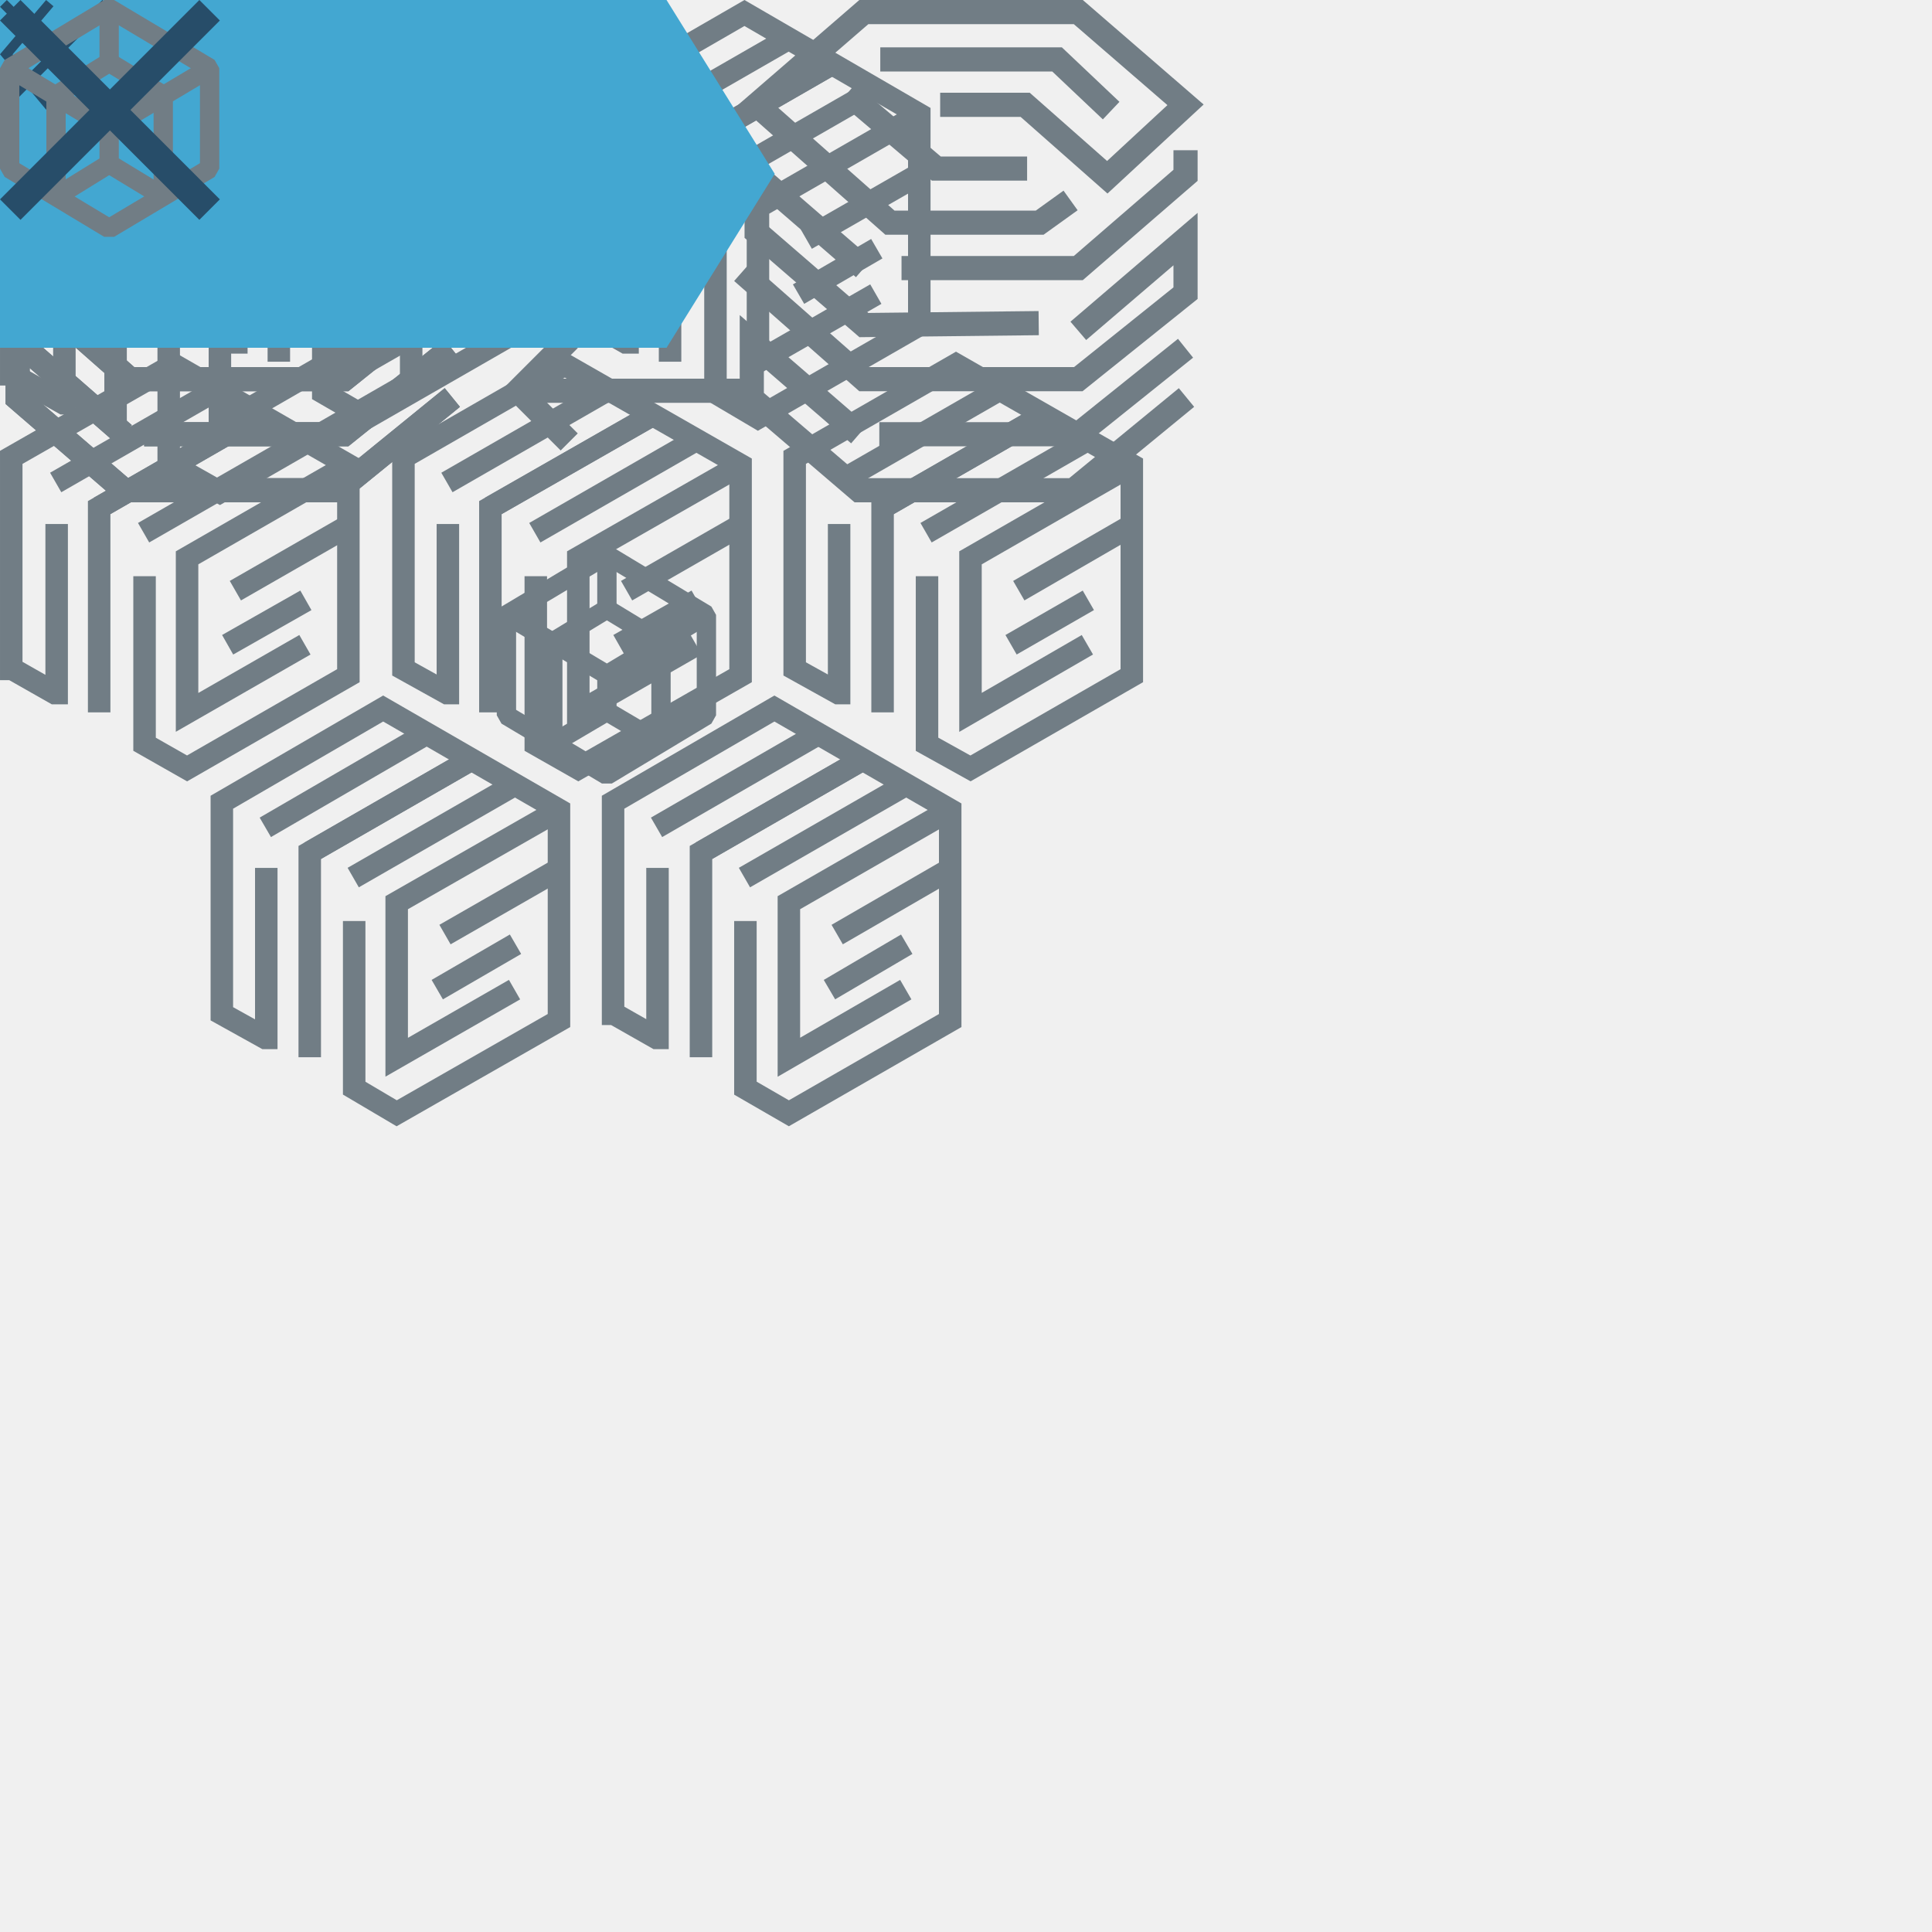
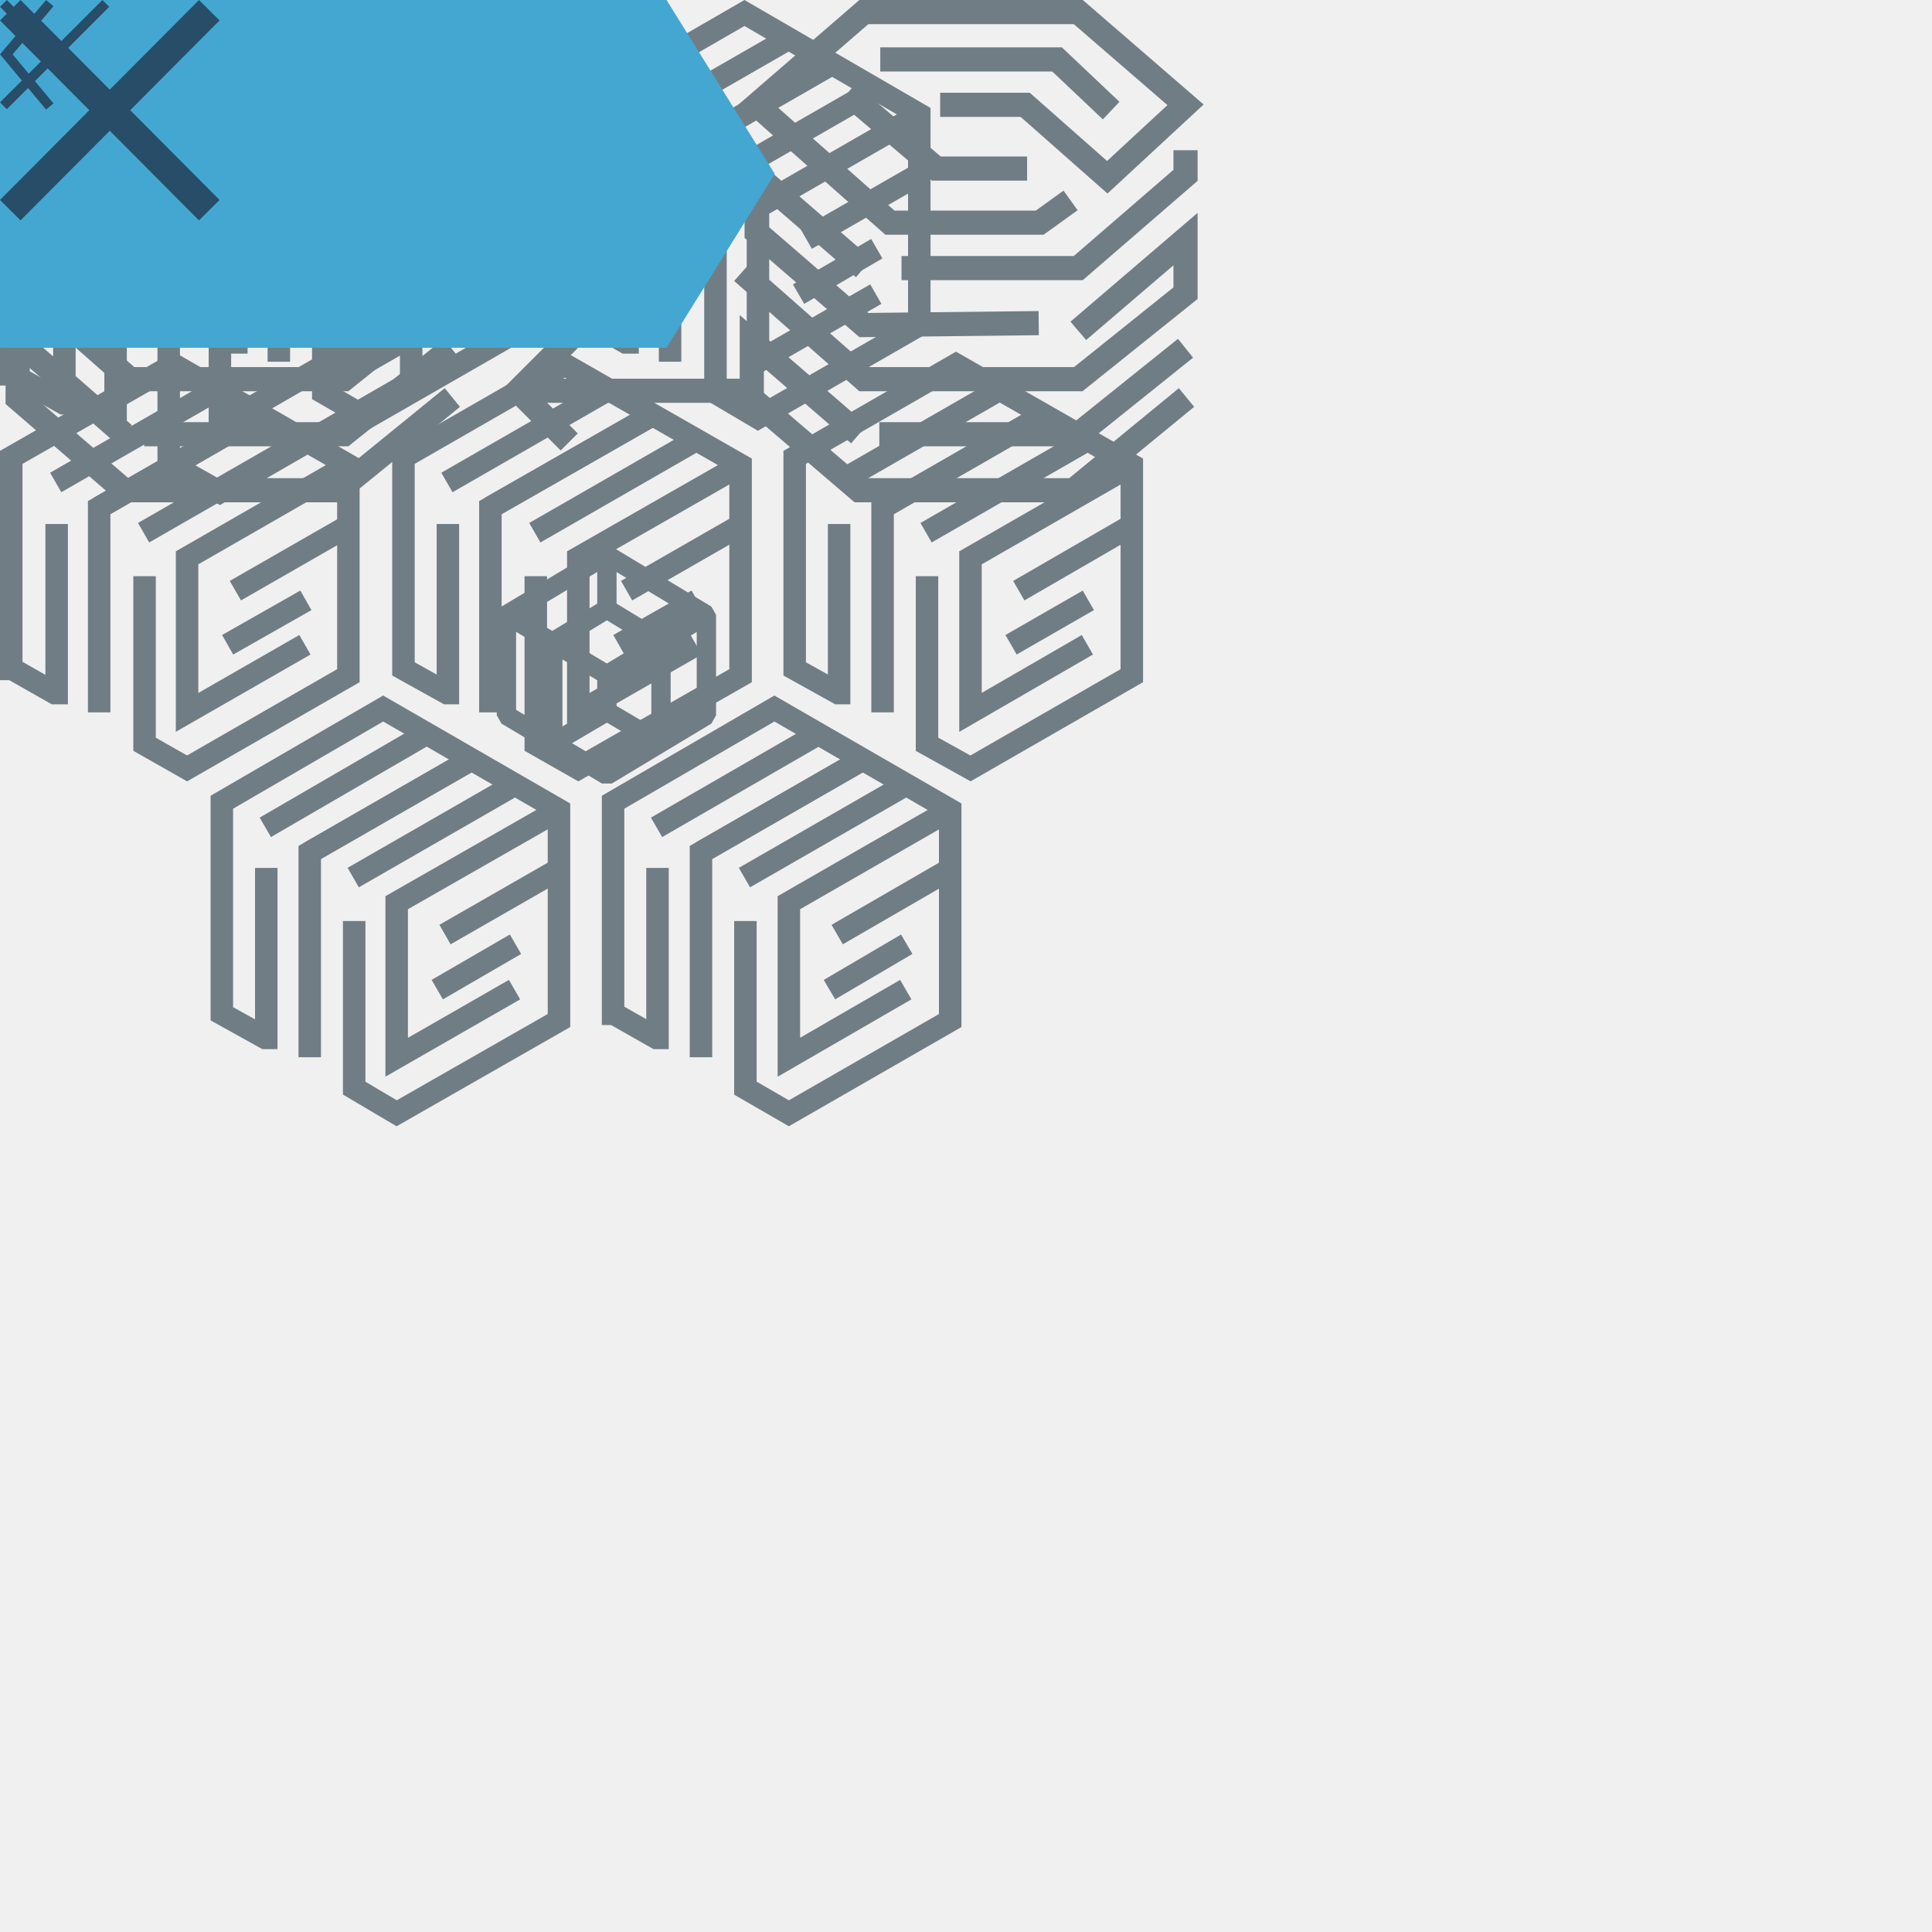
<svg xmlns="http://www.w3.org/2000/svg" version="1.1" id="Layer_1" x="0px" y="0px" viewBox="0 0 200 200" style="enable-background:new 0 0 200 200;" xml:space="preserve">
  <style type="text/css">
	.st0{fill:none;stroke:#717D85;stroke-width:2.329;stroke-miterlimit:10;}
	.st1{fill:none;stroke:#717D85;stroke-width:2.5;stroke-miterlimit:10;}
	.st2{fill:none;stroke:#717D85;stroke-width:2;stroke-linejoin:bevel;stroke-miterlimit:10;}
	.st3{fill:none;stroke:#717D85;stroke-width:2;stroke-miterlimit:10;}
	.st4{fill:#FFFFFF;}
	.st5{fill:#274D69;}
	.st6{fill:#43A7D1;}
	.st7{fill:none;stroke:#274D69;stroke-miterlimit:10;}
	.st8{fill:none;stroke:#274D69;stroke-width:3;stroke-miterlimit:10;}
</style>
  <g id="horizontal-single_x60_44x53">
    <polyline class="st0" points="31.765,7.544 11.965,18.944 11.965,44.044  " />
    <line class="st0" x1="6.565" y1="15.844" x2="26.365" y2="4.444" />
    <line class="st0" x1="11.965" y1="18.944" x2="31.765" y2="7.544" />
    <line class="st0" x1="17.365" y1="22.044" x2="37.165" y2="10.644" />
    <polyline class="st0" points="6.665,20.944 6.665,41.744 6.565,41.744 1.265,38.744 1.165,38.744 1.165,12.744 20.965,1.344    42.565,13.744 42.565,32.644 42.565,39.544 22.765,50.944 17.465,47.944 17.465,27.344  " />
    <polyline class="st0" points="42.565,13.744 22.765,25.144 22.765,44.044 37.165,35.744  " />
    <line class="st0" x1="28.665" y1="29.044" x2="43.065" y2="20.744" />
    <line class="st0" x1="27.665" y1="35.744" x2="37.265" y2="30.244" />
  </g>
  <g id="horizontal-cluster_x60_119x117">
    <polyline class="st0" points="26.965,42.946 10.265,52.546 10.265,73.746  " />
    <line class="st0" x1="5.765" y1="49.946" x2="22.465" y2="40.346" />
    <line class="st0" x1="10.265" y1="52.546" x2="26.965" y2="42.946" />
    <line class="st0" x1="14.865" y1="55.146" x2="31.565" y2="45.546" />
    <polyline class="st0" points="5.865,54.246 5.865,71.746 5.665,71.746 1.265,69.246 1.165,69.246 1.165,47.346 17.965,37.746    36.065,48.146 36.065,64.146 36.065,69.946 19.365,79.546 14.965,77.046 14.965,59.646  " />
    <polyline class="st0" points="36.065,48.146 19.365,57.746 19.365,73.746 31.565,66.746  " />
    <line class="st0" x1="24.365" y1="61.146" x2="36.565" y2="54.146" />
    <line class="st0" x1="23.565" y1="66.746" x2="31.665" y2="62.146" />
    <polyline class="st0" points="67.565,42.946 50.765,52.546 50.765,73.746  " />
    <line class="st0" x1="46.265" y1="49.946" x2="62.965" y2="40.346" />
    <line class="st0" x1="50.765" y1="52.546" x2="67.565" y2="42.946" />
    <line class="st0" x1="55.365" y1="55.146" x2="72.065" y2="45.546" />
    <polyline class="st0" points="46.365,54.246 46.365,71.746 46.265,71.746 41.765,69.246 41.765,69.246 41.765,47.346    58.465,37.746 76.665,48.146 76.665,64.146 76.665,69.946 59.865,79.546 55.465,77.046 55.465,59.646  " />
    <polyline class="st0" points="76.665,48.146 59.865,57.746 59.865,73.746 72.065,66.746  " />
    <line class="st0" x1="64.865" y1="61.146" x2="77.065" y2="54.146" />
    <line class="st0" x1="64.065" y1="66.746" x2="72.165" y2="62.146" />
    <polyline class="st0" points="108.065,42.946 91.365,52.546 91.365,73.746  " />
    <line class="st0" x1="86.765" y1="49.946" x2="103.465" y2="40.346" />
    <line class="st0" x1="91.365" y1="52.546" x2="108.065" y2="42.946" />
    <line class="st0" x1="95.865" y1="55.146" x2="112.565" y2="45.546" />
    <polyline class="st0" points="86.865,54.246 86.865,71.746 86.765,71.746 82.265,69.246 82.265,69.246 82.265,47.346    98.965,37.746 117.165,48.146 117.165,64.146 117.165,69.946 100.465,79.546 95.965,77.046 95.965,59.646  " />
    <polyline class="st0" points="117.165,48.146 100.465,57.746 100.465,73.746 112.565,66.746  " />
    <line class="st0" x1="105.465" y1="61.146" x2="117.565" y2="54.146" />
    <line class="st0" x1="104.665" y1="66.746" x2="112.665" y2="62.146" />
    <polyline class="st0" points="45.565,6.646 28.865,16.246 28.865,37.446  " />
    <line class="st0" x1="24.365" y1="13.646" x2="41.065" y2="4.046" />
    <line class="st0" x1="28.865" y1="16.246" x2="45.565" y2="6.646" />
    <line class="st0" x1="33.365" y1="18.846" x2="50.165" y2="9.246" />
    <polyline class="st0" points="24.465,17.946 24.465,35.446 24.265,35.446 19.865,32.946 19.765,32.946 19.765,11.046 36.465,1.346    54.665,11.846 54.665,27.846 54.665,33.646 37.965,43.246 33.465,40.646 33.465,23.346  " />
    <polyline class="st0" points="54.665,11.846 37.965,21.446 37.965,37.446 50.165,30.446  " />
    <line class="st0" x1="42.965" y1="24.746" x2="55.165" y2="17.746" />
    <line class="st0" x1="42.165" y1="30.446" x2="50.165" y2="25.746" />
    <polyline class="st0" points="86.065,6.646 69.365,16.246 69.365,37.446  " />
    <line class="st0" x1="64.865" y1="13.646" x2="81.565" y2="4.046" />
    <line class="st0" x1="69.365" y1="16.246" x2="86.065" y2="6.646" />
    <line class="st0" x1="73.965" y1="18.846" x2="90.665" y2="9.246" />
    <polyline class="st0" points="64.965,17.946 64.965,35.446 64.765,35.446 60.365,32.946 60.265,32.946 60.265,11.046 77.065,1.346    95.165,11.846 95.165,27.846 95.165,33.646 78.465,43.246 74.065,40.646 74.065,23.346  " />
    <polyline class="st0" points="95.165,11.846 78.465,21.446 78.465,37.446 90.665,30.446  " />
    <line class="st0" x1="83.465" y1="24.746" x2="95.665" y2="17.746" />
    <line class="st0" x1="82.665" y1="30.446" x2="90.765" y2="25.746" />
    <polyline class="st0" points="48.765,78.646 32.065,88.246 32.065,109.446  " />
    <line class="st0" x1="27.465" y1="85.646" x2="44.165" y2="75.946" />
    <line class="st0" x1="32.065" y1="88.246" x2="48.765" y2="78.646" />
    <line class="st0" x1="36.565" y1="90.846" x2="53.265" y2="81.246" />
    <polyline class="st0" points="27.565,89.846 27.565,107.446 27.465,107.446 22.965,104.946 22.965,104.946 22.965,83.046    39.665,73.346 57.865,83.846 57.865,99.846 57.865,105.646 41.065,115.246 36.665,112.646 36.665,95.346  " />
    <polyline class="st0" points="57.865,83.846 41.065,93.446 41.065,109.446 53.265,102.446  " />
    <line class="st0" x1="46.065" y1="96.746" x2="58.265" y2="89.746" />
    <line class="st0" x1="45.265" y1="102.446" x2="53.365" y2="97.746" />
    <polyline class="st0" points="89.265,78.646 72.565,88.246 72.565,109.446  " />
    <line class="st0" x1="67.965" y1="85.646" x2="84.765" y2="75.946" />
    <line class="st0" x1="72.565" y1="88.246" x2="89.265" y2="78.646" />
    <line class="st0" x1="77.065" y1="90.846" x2="93.765" y2="81.246" />
    <polyline class="st0" points="68.065,89.846 68.065,107.446 67.965,107.446 63.565,104.946 63.465,104.946 63.465,83.046    80.165,73.346 98.365,83.846 98.365,99.846 98.365,105.646 81.665,115.246 77.165,112.646 77.165,95.346  " />
    <polyline class="st0" points="98.365,83.846 81.665,93.446 81.665,109.446 93.765,102.446  " />
    <line class="st0" x1="86.665" y1="96.746" x2="98.765" y2="89.746" />
    <line class="st0" x1="85.865" y1="102.446" x2="93.865" y2="97.746" />
  </g>
  <g id="vertical-redundant_x60_125x82">
    <polyline class="st1" points="13.426,27.75 2.326,18.15 2.326,24.05 13.426,33.65 31.426,33.45  " />
    <polyline class="st1" points="35.626,34.25 46.726,24.75 46.726,30.35 35.626,39.25 13.426,39.25 0.826,28.15  " />
    <polyline class="st1" points="46.726,36.05 35.626,44.95 14.926,44.95  " />
    <polyline class="st1" points="12.826,44.95 1.826,35.35 1.826,41.25 12.826,50.75 35.026,50.75 46.826,41.15  " />
    <polyline class="st1" points="21.326,10.85 30.026,10.85 38.626,18.35 46.726,10.85 35.626,1.25 13.326,1.25 2.326,10.85    16.126,23.05 31.626,23.05 34.826,20.75  " />
    <polyline class="st1" points="11.726,9.65 20.926,17.45 30.326,17.45  " />
    <polyline class="st1" points="15.126,6.15 33.426,6.15 39.026,11.45  " />
    <polyline class="st1" points="93.326,27.75 111.626,27.75 122.726,18.15 122.726,15.55  " />
    <polyline class="st1" points="89.426,27.75 78.326,18.15 78.326,24.05 89.426,33.65 107.526,33.45  " />
    <polyline class="st1" points="111.626,34.25 122.726,24.75 122.726,30.35 111.626,39.25 89.426,39.25 76.826,28.15  " />
    <polyline class="st1" points="122.726,36.05 111.626,44.95 91.026,44.95  " />
    <polyline class="st1" points="88.926,44.95 77.826,35.35 77.826,41.25 88.926,50.75 111.126,50.75 122.826,41.15  " />
    <polyline class="st1" points="97.326,10.85 106.126,10.85 114.626,18.35 122.726,10.85 111.626,1.25 89.426,1.25 78.326,10.85    92.126,23.05 107.626,23.05 110.826,20.75  " />
    <polyline class="st1" points="87.726,9.65 96.926,17.45 106.326,17.45  " />
    <polyline class="st1" points="91.126,6.15 109.426,6.15 115.026,11.45  " />
    <polyline class="st2" points="57.226,76.95 57.226,66.45 62.826,63.05 68.426,66.45 68.426,76.95 62.826,73.65 62.826,69.25  " />
    <line class="st2" x1="57.226" y1="76.95" x2="62.826" y2="73.65" />
    <path class="st3" d="M62.826,73.65" />
    <polyline class="st3" points="62.826,57.65 62.826,60.35 62.826,63.35  " />
    <polyline class="st2" points="73.126,63.65 62.826,69.85 52.426,63.65  " />
    <polygon class="st2" points="73.126,74.05 62.826,80.25 52.426,74.05 52.426,63.65 62.826,57.45 73.126,63.65  " />
    <polyline class="st1" points="17.326,27.75 35.626,27.75 46.726,18.15  " />
    <line class="st1" x1="78.126" y1="40.45" x2="54.426" y2="40.45" />
    <polyline class="st1" points="58.926,45.75 53.626,40.45 58.926,35.15  " />
    <line class="st1" x1="46.726" y1="10.55" x2="69.626" y2="10.35" />
    <polyline class="st1" points="65.026,5.05 70.326,10.35 65.026,15.65  " />
  </g>
-   <g id="vertical-single_x60_49x52">
-     <polyline class="st1" points="17.326,27.75 35.626,27.75 46.726,18.15 46.726,15.55  " />
-     <polyline class="st1" points="13.426,27.75 2.326,18.15 2.326,24.05 13.426,33.65 31.426,33.45  " />
-     <polyline class="st1" points="35.626,34.25 46.726,24.75 46.726,30.35 35.626,39.25 13.426,39.25 0.826,28.15  " />
-     <polyline class="st1" points="46.726,36.05 35.626,44.95 14.926,44.95  " />
-     <polyline class="st1" points="12.826,44.95 1.826,35.35 1.826,41.25 12.826,50.75 35.026,50.75 46.826,41.15  " />
-     <polyline class="st1" points="21.326,10.85 30.026,10.85 38.626,18.35 46.726,10.85 35.626,1.25 13.326,1.25 2.326,10.85    16.126,23.05 31.526,23.05 34.826,20.75  " />
-     <polyline class="st1" points="11.726,9.65 20.926,17.45 30.326,17.45  " />
-     <polyline class="st1" points="15.126,6.15 33.426,6.15 38.926,11.45  " />
-   </g>
  <g id="check_x60_27x27">
    <circle class="st4" cx="13.5" cy="13.5" r="13.5" />
    <path id="_x3E_check-mark" class="st5" d="M11.9,19.2c-0.2,0-0.4,0-0.6-0.1c-0.2-0.1-0.4-0.2-0.5-0.4l-3.2-3.3   c-0.2-0.2-0.3-0.3-0.4-0.6c-0.1-0.2-0.1-0.4-0.1-0.6s0-0.4,0.1-0.6c0.1-0.2,0.2-0.4,0.4-0.5c0.2-0.2,0.3-0.3,0.6-0.4   c0.2-0.1,0.4-0.1,0.6-0.1s0.4,0,0.6,0.1s0.4,0.2,0.5,0.4l2.1,2.1l5.2-5.2c0.2-0.2,0.3-0.3,0.5-0.4c0.2-0.1,0.4-0.1,0.6-0.1   c0.2,0,0.4,0,0.6,0.1c0.2,0.1,0.4,0.2,0.5,0.4s0.3,0.3,0.4,0.6c0.1,0.2,0.1,0.4,0.1,0.6c0,0.2,0,0.4-0.1,0.6   c-0.1,0.2-0.2,0.4-0.4,0.6L13,18.8c-0.2,0.2-0.3,0.3-0.5,0.4C12.3,19.2,12.1,19.2,11.9,19.2z" />
  </g>
  <g id="next-btn_x60_81x36">
    <polygon class="st6" points="69,0 0,0 0,36 69,36 80.2,18  " />
  </g>
  <g id="cancel-x_x60_12x12">
    <line class="st7" x1="0.354" y1="0.354" x2="10.954" y2="10.954" />
    <line class="st7" x1="10.954" y1="0.354" x2="0.354" y2="10.954" />
  </g>
  <g id="back-arrow_x60_6x12">
    <polyline class="st7" points="5.153,11.024 0.653,5.624 5.153,0.324  " />
  </g>
-   <g id="monitor_x60_23x25">
-     <polyline class="st2" points="5.8,20.359 5.8,9.859 11.3,6.459 16.9,9.859 16.9,20.359 11.3,16.959 11.3,12.559  " />
-     <line class="st2" x1="5.8" y1="20.359" x2="11.3" y2="16.959" />
-     <path class="st3" d="M11.3,16.959" />
-     <polyline class="st3" points="11.3,1.059 11.3,3.759 11.3,6.659  " />
-     <polyline class="st2" points="21.7,7.059 11.3,13.259 1,7.059  " />
-     <polygon class="st2" points="21.7,17.459 11.3,23.659 1,17.459 1,7.059 11.3,0.859 21.7,7.059  " />
-   </g>
  <g id="instance-multiply_x60_23x23">
-     <line class="st8" x1="1.061" y1="1.061" x2="21.698" y2="21.698" />
-     <line class="st8" x1="21.698" y1="1.061" x2="1.061" y2="21.698" />
+     <line class="st8" x1="1.063" y1="1.058" x2="21.663" y2="21.758" />
+     <line class="st8" x1="21.663" y1="1.058" x2="1.063" y2="21.758" />
  </g>
</svg>
